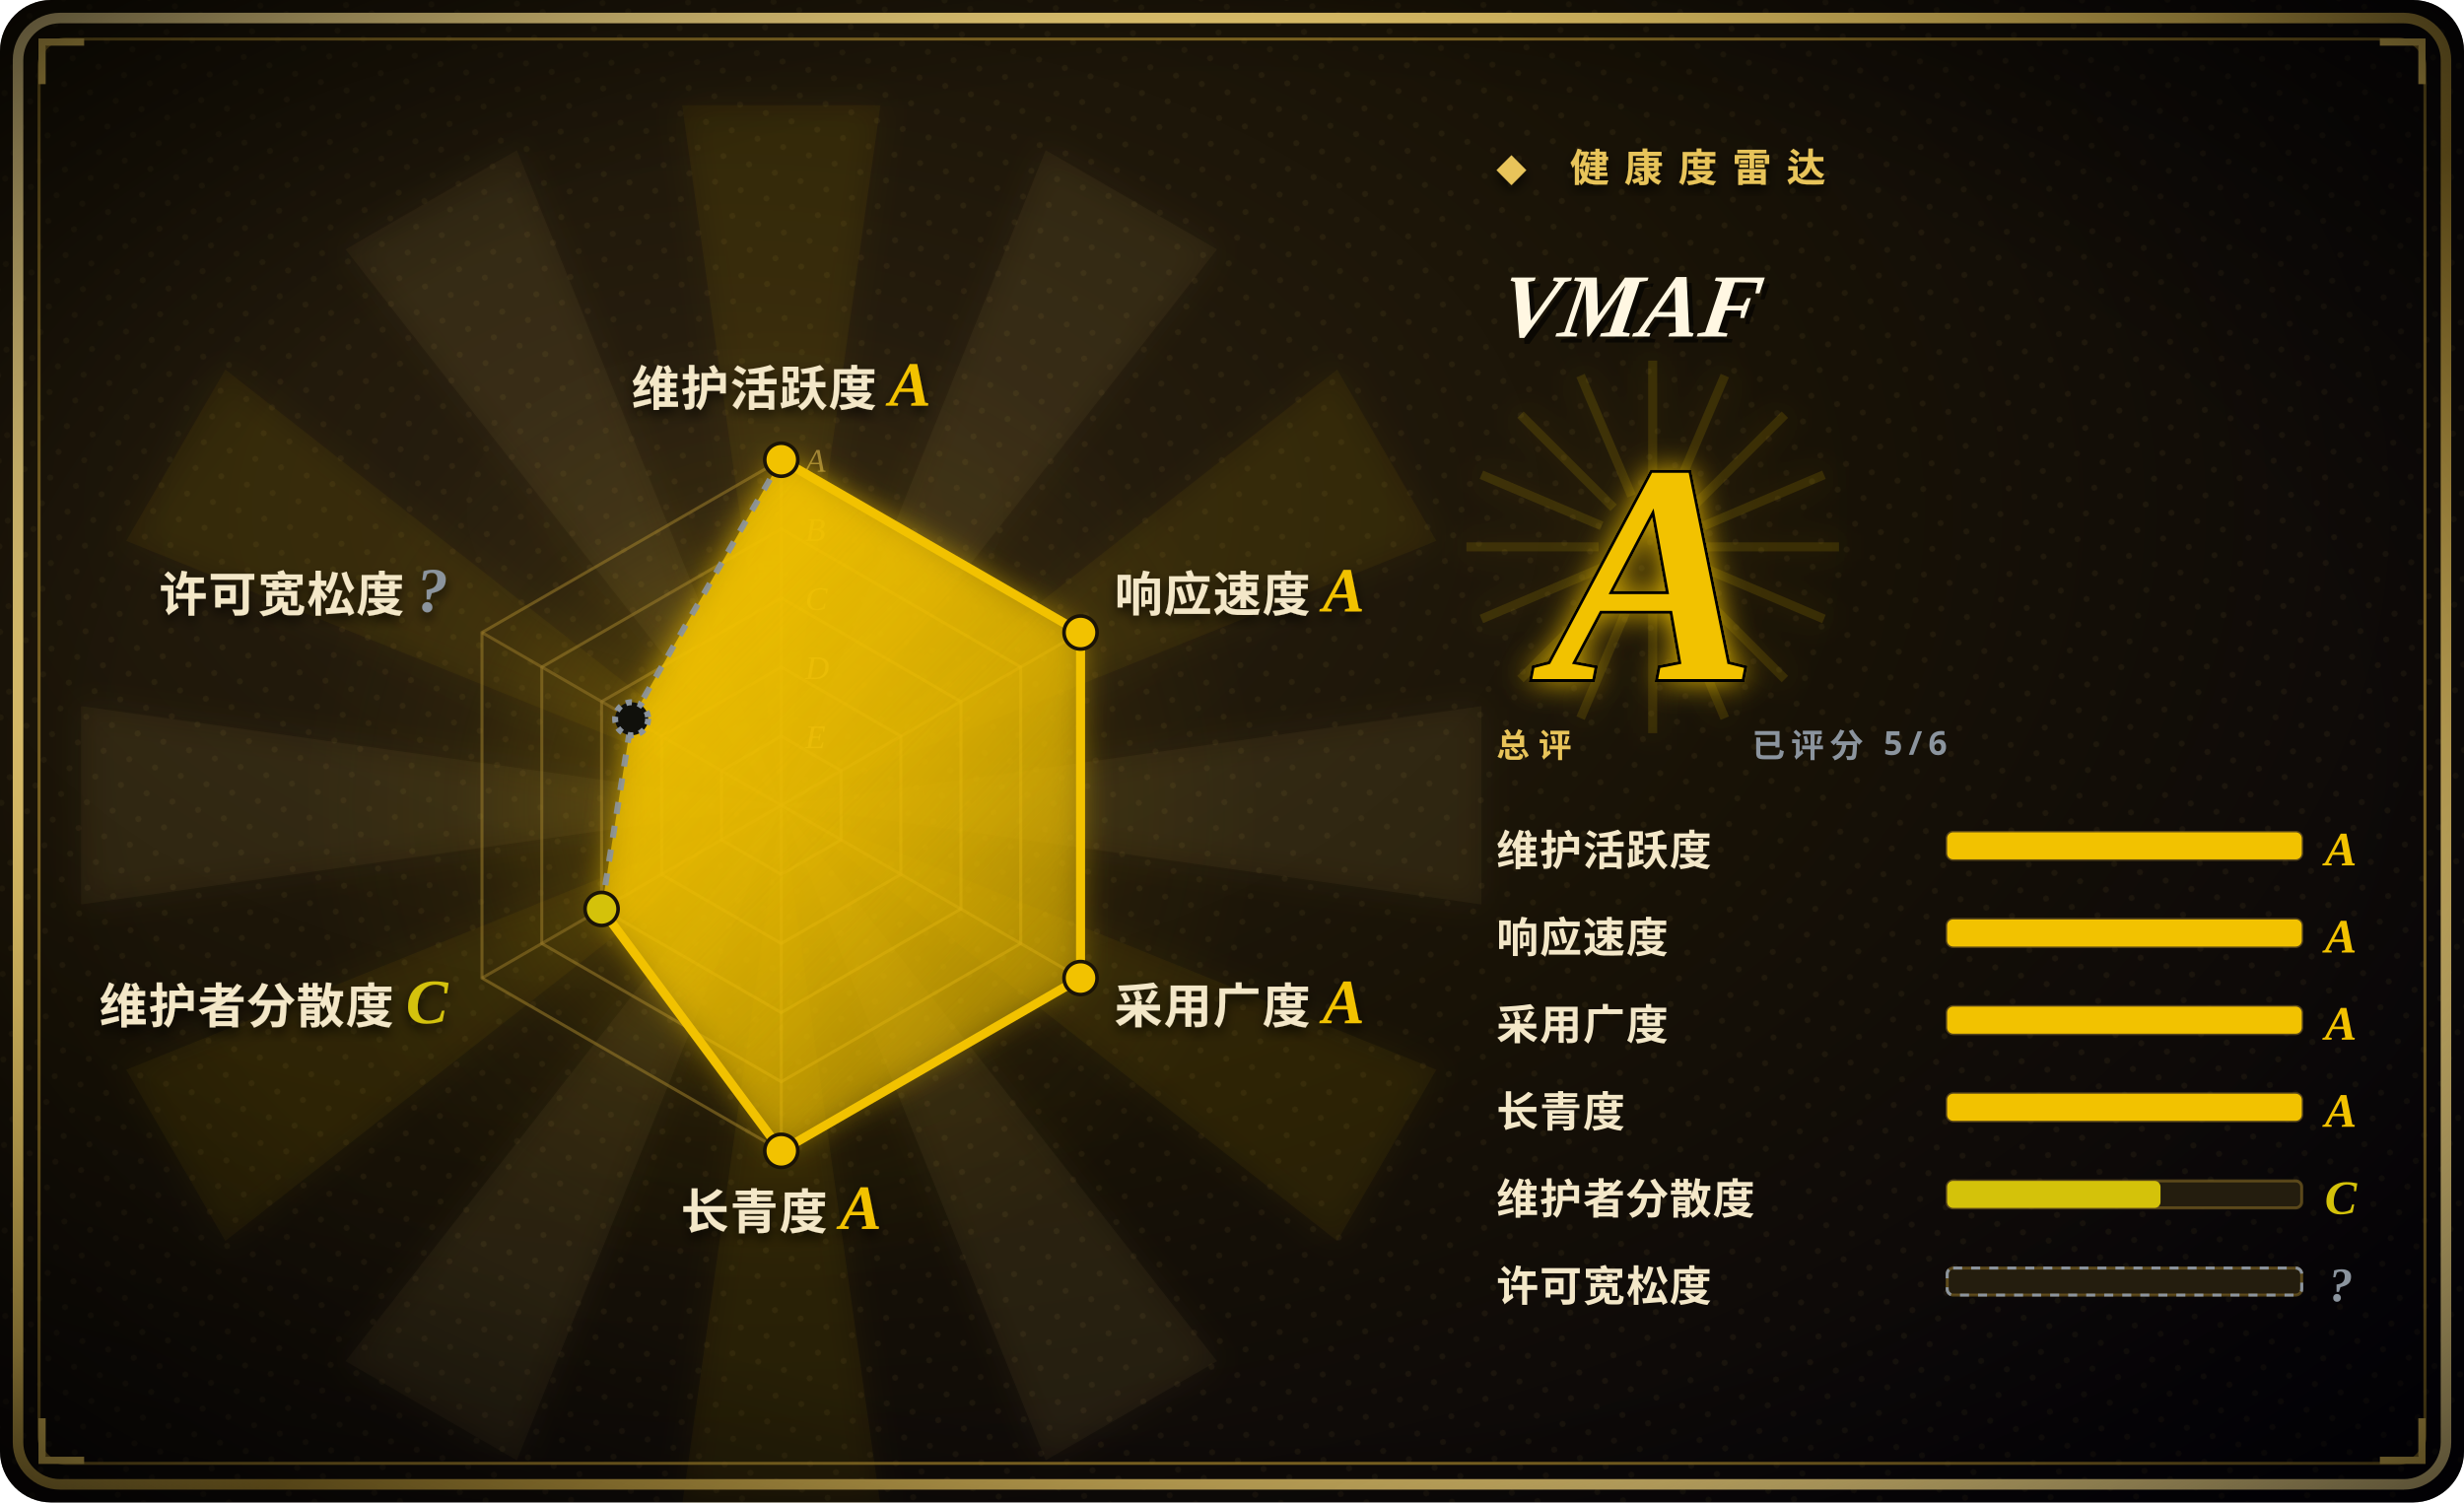
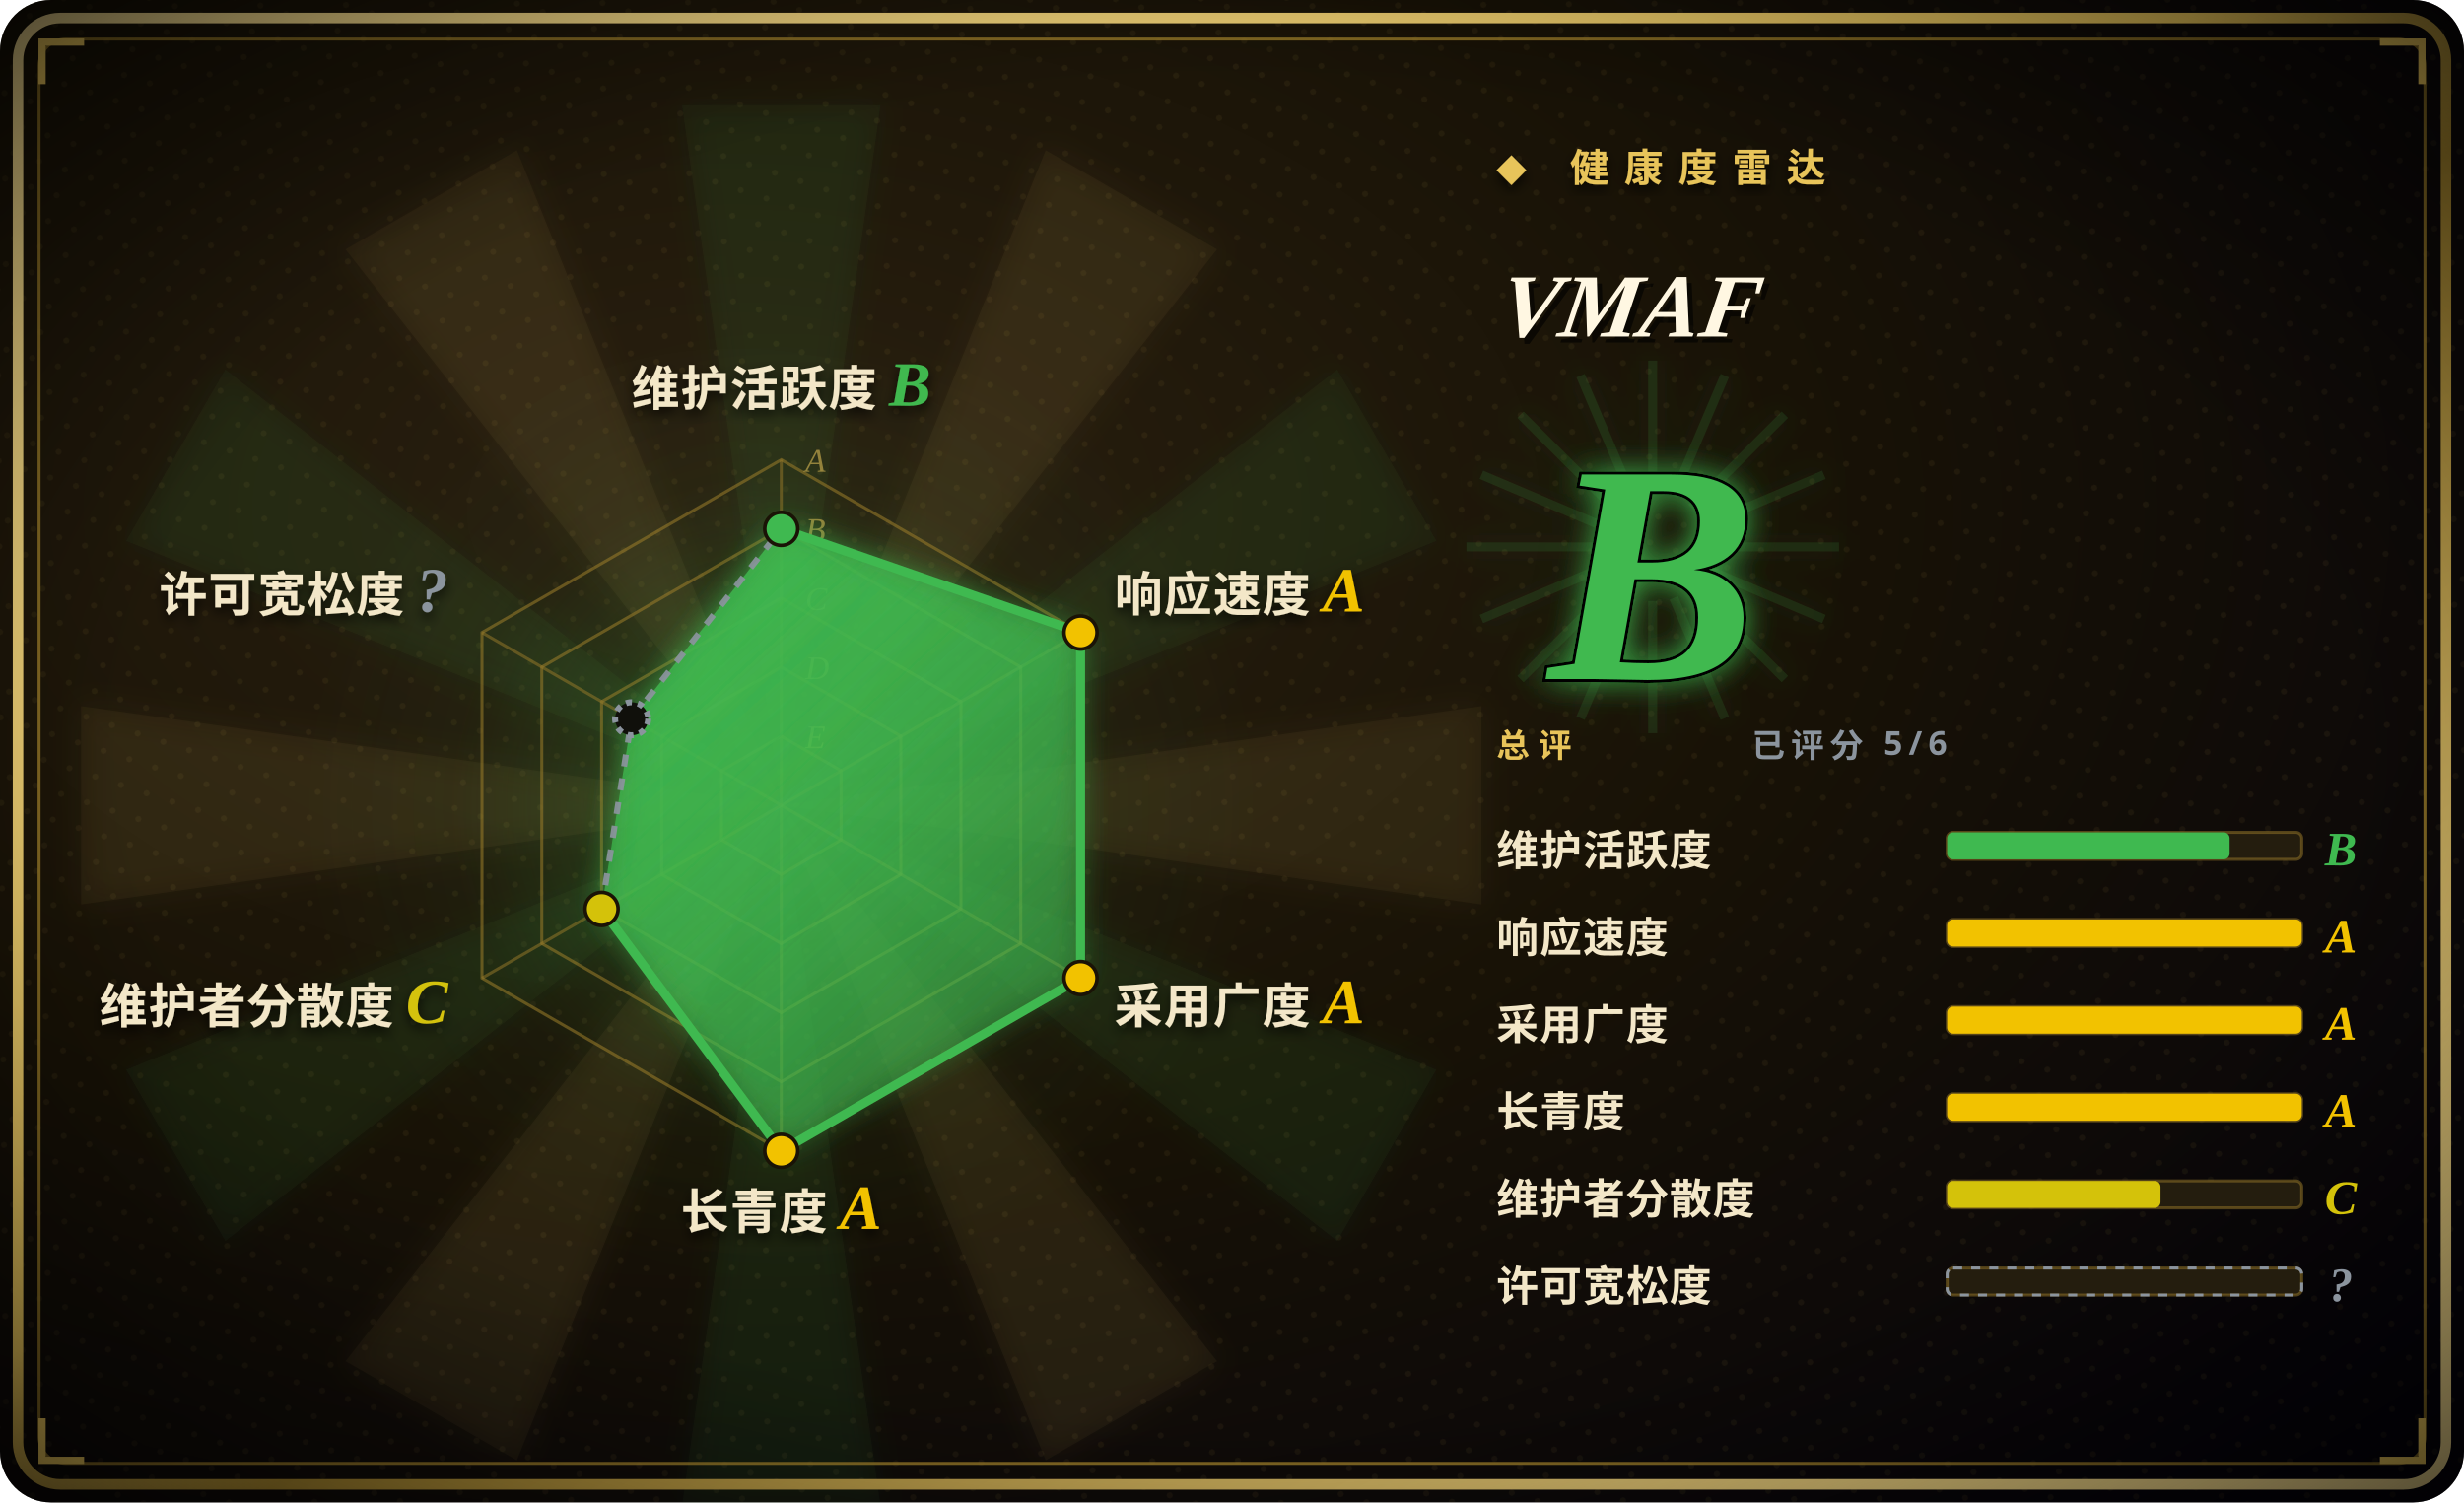
<svg xmlns="http://www.w3.org/2000/svg" width="820" height="500" viewBox="0 0 820 500">
  <defs>
    <radialGradient id="bg" cx="30%" cy="34%" r="90%">
      <stop offset="0%" stop-color="#2a2010" />
      <stop offset="48%" stop-color="#181206" />
      <stop offset="100%" stop-color="#05030a" />
    </radialGradient>
    <radialGradient id="vig" cx="50%" cy="50%" r="72%">
      <stop offset="62%" stop-color="#000000" stop-opacity="0" />
      <stop offset="100%" stop-color="#000000" stop-opacity="0.72" />
    </radialGradient>
    <linearGradient id="frame" x1="0" y1="0" x2="1" y2="1">
      <stop offset="0%" stop-color="#f6dd92" />
      <stop offset="45%" stop-color="#E8C45A" />
      <stop offset="55%" stop-color="#9c7d2a" />
      <stop offset="100%" stop-color="#f6dd92" />
    </linearGradient>
    <linearGradient id="poly" x1="0" y1="0" x2="0.7" y2="1">
-       <stop offset="0%" stop-color="#F2C200" stop-opacity="0.92" />
-       <stop offset="100%" stop-color="#F2C200" stop-opacity="0.34" />
+       <stop offset="0%" stop-color="#3FB950" stop-opacity="0.92" />
+       <stop offset="100%" stop-color="#3FB950" stop-opacity="0.34" />
    </linearGradient>
    <radialGradient id="halo" cx="50%" cy="50%" r="50%">
-       <stop offset="0%" stop-color="#F2C200" stop-opacity="0.34" />
-       <stop offset="68%" stop-color="#F2C200" stop-opacity="0.04" />
-       <stop offset="100%" stop-color="#F2C200" stop-opacity="0" />
+       <stop offset="0%" stop-color="#3FB950" stop-opacity="0.34" />
+       <stop offset="68%" stop-color="#3FB950" stop-opacity="0.04" />
+       <stop offset="100%" stop-color="#3FB950" stop-opacity="0" />
    </radialGradient>
    <filter id="glow" x="-60%" y="-60%" width="220%" height="220%">
      <feGaussianBlur stdDeviation="5" result="b" />
      <feMerge>
        <feMergeNode in="b" />
        <feMergeNode in="SourceGraphic" />
      </feMerge>
    </filter>
    <filter id="soft" x="-30%" y="-30%" width="160%" height="160%">
      <feDropShadow dx="0" dy="2" stdDeviation="2" flood-color="#000" flood-opacity="0.7" />
    </filter>
    <pattern id="halftone" width="9" height="9" patternUnits="userSpaceOnUse" patternTransform="rotate(18)">
      <circle cx="2" cy="2" r="1" fill="#E8C45A" fill-opacity="0.06" />
    </pattern>
  </defs>
  <rect width="820" height="500" rx="17" fill="url(#bg)" />
  <rect width="820" height="500" rx="17" fill="url(#halftone)" />
  <g opacity="0.5" filter="url(#glow)">
    <path d="M260,268 L493,235 L493,301 Z" fill="#E8C45A" fill-opacity="0.10" />
-     <path d="M260,268 L478,356 L445,413 Z" fill="#F2C200" fill-opacity="0.10" />
+     <path d="M260,268 L478,356 L445,413 Z" fill="#3FB950" fill-opacity="0.10" />
    <path d="M260,268 L405,453 L348,486 Z" fill="#E8C45A" fill-opacity="0.10" />
-     <path d="M260,268 L293,501 L227,501 Z" fill="#F2C200" fill-opacity="0.10" />
+     <path d="M260,268 L293,501 L227,501 Z" fill="#3FB950" fill-opacity="0.10" />
    <path d="M260,268 L172,486 L115,453 Z" fill="#E8C45A" fill-opacity="0.10" />
-     <path d="M260,268 L75,413 L42,356 Z" fill="#F2C200" fill-opacity="0.10" />
+     <path d="M260,268 L75,413 L42,356 Z" fill="#3FB950" fill-opacity="0.10" />
    <path d="M260,268 L27,301 L27,235 Z" fill="#E8C45A" fill-opacity="0.10" />
-     <path d="M260,268 L42,180 L75,123 Z" fill="#F2C200" fill-opacity="0.10" />
+     <path d="M260,268 L42,180 L75,123 Z" fill="#3FB950" fill-opacity="0.10" />
    <path d="M260,268 L115,83 L172,50 Z" fill="#E8C45A" fill-opacity="0.10" />
-     <path d="M260,268 L227,35 L293,35 Z" fill="#F2C200" fill-opacity="0.10" />
+     <path d="M260,268 L227,35 L293,35 Z" fill="#3FB950" fill-opacity="0.10" />
    <path d="M260,268 L348,50 L405,83 Z" fill="#E8C45A" fill-opacity="0.10" />
-     <path d="M260,268 L445,123 L478,180 Z" fill="#F2C200" fill-opacity="0.10" />
+     <path d="M260,268 L445,123 L478,180 Z" fill="#3FB950" fill-opacity="0.10" />
  </g>
  <circle cx="260" cy="268" r="161" fill="url(#halo)" />
  <rect x="6" y="6" width="808" height="488" rx="14" fill="none" stroke="url(#frame)" stroke-width="3.5" />
  <rect x="13" y="13" width="794" height="474" rx="9" fill="none" stroke="#9c7d2a" stroke-width="1" stroke-opacity="0.8" />
  <path d="M14,28 L14,14 L28,14" fill="none" stroke="#E8C45A" stroke-width="2.4" />
  <path d="M806,28 L806,14 L792,14" fill="none" stroke="#E8C45A" stroke-width="2.4" />
  <path d="M14,472 L14,486 L28,486" fill="none" stroke="#E8C45A" stroke-width="2.4" />
  <path d="M806,472 L806,486 L792,486" fill="none" stroke="#E8C45A" stroke-width="2.4" />
  <rect width="820" height="500" rx="17" fill="url(#vig)" />
  <polygon points="260.0,153.0 359.6,210.5 359.6,325.5 260.0,383.0 160.4,325.5 160.4,210.5" fill="none" stroke="#9c7d2a" stroke-opacity="0.55" stroke-width="1" />
  <polygon points="260.0,176.0 339.7,222.0 339.7,314.0 260.0,360.0 180.3,314.0 180.3,222.0" fill="none" stroke="#9c7d2a" stroke-opacity="0.55" stroke-width="1" />
  <polygon points="260.0,199.0 319.8,233.5 319.8,302.5 260.0,337.0 200.2,302.5 200.2,233.5" fill="none" stroke="#9c7d2a" stroke-opacity="0.55" stroke-width="1" />
  <polygon points="260.0,222.0 299.8,245.0 299.8,291.0 260.0,314.0 220.2,291.0 220.2,245.0" fill="none" stroke="#9c7d2a" stroke-opacity="0.55" stroke-width="1" />
  <polygon points="260.0,245.0 279.9,256.5 279.9,279.5 260.0,291.0 240.1,279.5 240.1,256.5" fill="none" stroke="#9c7d2a" stroke-opacity="0.55" stroke-width="1" />
  <line x1="260" y1="268" x2="260.0" y2="153.0" stroke="#9c7d2a" stroke-opacity="0.5" stroke-width="1" />
  <line x1="260" y1="268" x2="359.6" y2="210.5" stroke="#9c7d2a" stroke-opacity="0.5" stroke-width="1" />
  <line x1="260" y1="268" x2="359.6" y2="325.5" stroke="#9c7d2a" stroke-opacity="0.5" stroke-width="1" />
  <line x1="260" y1="268" x2="260.0" y2="383.0" stroke="#9c7d2a" stroke-opacity="0.5" stroke-width="1" />
  <line x1="260" y1="268" x2="160.4" y2="325.5" stroke="#9c7d2a" stroke-opacity="0.5" stroke-width="1" />
  <line x1="260" y1="268" x2="160.4" y2="210.5" stroke="#9c7d2a" stroke-opacity="0.5" stroke-width="1" />
  <text x="268" y="157.0" font-size="11" font-style="italic" fill="#E8C45A" fill-opacity="0.55" font-family="'Georgia','Times New Roman',serif">A</text>
  <text x="268" y="180.0" font-size="11" font-style="italic" fill="#E8C45A" fill-opacity="0.55" font-family="'Georgia','Times New Roman',serif">B</text>
  <text x="268" y="203.0" font-size="11" font-style="italic" fill="#E8C45A" fill-opacity="0.55" font-family="'Georgia','Times New Roman',serif">C</text>
  <text x="268" y="226.0" font-size="11" font-style="italic" fill="#E8C45A" fill-opacity="0.55" font-family="'Georgia','Times New Roman',serif">D</text>
  <text x="268" y="249.0" font-size="11" font-style="italic" fill="#E8C45A" fill-opacity="0.55" font-family="'Georgia','Times New Roman',serif">E</text>
-   <polygon points="260.0,153.0 359.6,210.5 359.6,325.5 260.0,383.0 200.2,302.5 210.2,239.2" fill="url(#poly)" filter="url(#glow)" />
-   <line x1="260.0" y1="153.0" x2="359.6" y2="210.5" stroke="#F2C200" stroke-width="3" />
-   <line x1="359.6" y1="210.5" x2="359.6" y2="325.5" stroke="#F2C200" stroke-width="3" />
-   <line x1="359.6" y1="325.5" x2="260.0" y2="383.0" stroke="#F2C200" stroke-width="3" />
-   <line x1="260.0" y1="383.0" x2="200.2" y2="302.5" stroke="#F2C200" stroke-width="3" />
+   <polygon points="260.0,176.0 359.6,210.5 359.6,325.5 260.0,383.0 200.2,302.5 210.2,239.2" fill="url(#poly)" filter="url(#glow)" />
+   <line x1="260.0" y1="176.0" x2="359.6" y2="210.5" stroke="#3FB950" stroke-width="3" />
+   <line x1="359.6" y1="210.5" x2="359.6" y2="325.5" stroke="#3FB950" stroke-width="3" />
+   <line x1="359.6" y1="325.5" x2="260.0" y2="383.0" stroke="#3FB950" stroke-width="3" />
+   <line x1="260.0" y1="383.0" x2="200.2" y2="302.5" stroke="#3FB950" stroke-width="3" />
  <line x1="200.2" y1="302.5" x2="210.2" y2="239.2" stroke="#8B949E" stroke-width="2" stroke-dasharray="4 4" stroke-opacity="0.92" />
-   <line x1="210.2" y1="239.2" x2="260.0" y2="153.0" stroke="#8B949E" stroke-width="2" stroke-dasharray="4 4" stroke-opacity="0.92" />
-   <circle cx="260.0" cy="153.0" r="5.5" fill="#F2C200" stroke="#1a1306" stroke-width="1.2" />
+   <line x1="210.2" y1="239.2" x2="260.0" y2="176.0" stroke="#8B949E" stroke-width="2" stroke-dasharray="4 4" stroke-opacity="0.92" />
+   <circle cx="260.0" cy="176.0" r="5.5" fill="#3FB950" stroke="#1a1306" stroke-width="1.2" />
  <circle cx="359.6" cy="210.5" r="5.5" fill="#F2C200" stroke="#1a1306" stroke-width="1.2" />
  <circle cx="359.6" cy="325.5" r="5.5" fill="#F2C200" stroke="#1a1306" stroke-width="1.2" />
  <circle cx="260.0" cy="383.0" r="5.5" fill="#F2C200" stroke="#1a1306" stroke-width="1.2" />
  <circle cx="200.2" cy="302.5" r="5.5" fill="#D4C20A" stroke="#1a1306" stroke-width="1.2" />
  <circle cx="210.2" cy="239.2" r="5.5" fill="#10100b" stroke="#8B949E" stroke-width="2" stroke-dasharray="2 2" />
-   <text x="260.0" y="135.0" font-size="16" font-weight="900" fill="#f3e7c8" text-anchor="middle" font-family="'PingFang SC','Hiragino Sans GB','Heiti SC','Microsoft YaHei',sans-serif" letter-spacing="0.4" filter="url(#soft)">维护活跃度 <tspan fill="#F2C200" font-family="'Georgia','Times New Roman',serif" font-style="italic" font-size="21">A</tspan>
+   <text x="260.0" y="135.0" font-size="16" font-weight="900" fill="#f3e7c8" text-anchor="middle" font-family="'PingFang SC','Hiragino Sans GB','Heiti SC','Microsoft YaHei',sans-serif" letter-spacing="0.4" filter="url(#soft)">维护活跃度 <tspan fill="#3FB950" font-family="'Georgia','Times New Roman',serif" font-style="italic" font-size="21">B</tspan>
  </text>
  <text x="370.9" y="203.5" font-size="16" font-weight="900" fill="#f3e7c8" text-anchor="start" font-family="'PingFang SC','Hiragino Sans GB','Heiti SC','Microsoft YaHei',sans-serif" letter-spacing="0.4" filter="url(#soft)">响应速度 <tspan fill="#F2C200" font-family="'Georgia','Times New Roman',serif" font-style="italic" font-size="21">A</tspan>
  </text>
  <text x="370.9" y="340.5" font-size="16" font-weight="900" fill="#f3e7c8" text-anchor="start" font-family="'PingFang SC','Hiragino Sans GB','Heiti SC','Microsoft YaHei',sans-serif" letter-spacing="0.4" filter="url(#soft)">采用广度 <tspan fill="#F2C200" font-family="'Georgia','Times New Roman',serif" font-style="italic" font-size="21">A</tspan>
  </text>
  <text x="260.0" y="409.0" font-size="16" font-weight="900" fill="#f3e7c8" text-anchor="middle" font-family="'PingFang SC','Hiragino Sans GB','Heiti SC','Microsoft YaHei',sans-serif" letter-spacing="0.4" filter="url(#soft)">长青度 <tspan fill="#F2C200" font-family="'Georgia','Times New Roman',serif" font-style="italic" font-size="21">A</tspan>
  </text>
  <text x="149.1" y="340.5" font-size="16" font-weight="900" fill="#f3e7c8" text-anchor="end" font-family="'PingFang SC','Hiragino Sans GB','Heiti SC','Microsoft YaHei',sans-serif" letter-spacing="0.4" filter="url(#soft)">维护者分散度 <tspan fill="#D4C20A" font-family="'Georgia','Times New Roman',serif" font-style="italic" font-size="21">C</tspan>
  </text>
  <text x="149.1" y="203.5" font-size="16" font-weight="900" fill="#f3e7c8" text-anchor="end" font-family="'PingFang SC','Hiragino Sans GB','Heiti SC','Microsoft YaHei',sans-serif" letter-spacing="0.4" filter="url(#soft)">许可宽松度 <tspan fill="#8B949E" font-family="'Georgia','Times New Roman',serif" font-style="italic" font-size="21">?</tspan>
  </text>
  <text x="498" y="60" font-size="13" letter-spacing="5" fill="#E8C45A" font-weight="900" font-family="'PingFang SC','Hiragino Sans GB','Heiti SC','Microsoft YaHei',sans-serif" filter="url(#soft)">◆ 健康度雷达</text>
  <g transform="translate(498,112) skewX(-9)">
    <text x="2" y="2" font-size="30" font-weight="900" font-style="italic" fill="#000" fill-opacity="0.6" font-family="'Georgia','Times New Roman',serif">VMAF</text>
    <text x="0" y="0" font-size="30" font-weight="900" font-style="italic" fill="#fff7e2" font-family="'Georgia','Times New Roman',serif">VMAF</text>
  </g>
  <line x1="498" y1="124" x2="648" y2="124" stroke="url(#frame)" stroke-width="2" />
  <g opacity="0.85" filter="url(#glow)">
-     <line x1="568" y1="182" x2="612" y2="182" stroke="#F2C200" stroke-opacity="0.16" stroke-width="3" />
-     <line x1="567" y1="189" x2="607" y2="206" stroke="#F2C200" stroke-opacity="0.16" stroke-width="3" />
-     <line x1="563" y1="195" x2="594" y2="226" stroke="#F2C200" stroke-opacity="0.16" stroke-width="3" />
-     <line x1="557" y1="199" x2="574" y2="239" stroke="#F2C200" stroke-opacity="0.16" stroke-width="3" />
-     <line x1="550" y1="200" x2="550" y2="244" stroke="#F2C200" stroke-opacity="0.16" stroke-width="3" />
-     <line x1="543" y1="199" x2="526" y2="239" stroke="#F2C200" stroke-opacity="0.16" stroke-width="3" />
-     <line x1="537" y1="195" x2="506" y2="226" stroke="#F2C200" stroke-opacity="0.16" stroke-width="3" />
-     <line x1="533" y1="189" x2="493" y2="206" stroke="#F2C200" stroke-opacity="0.16" stroke-width="3" />
-     <line x1="532" y1="182" x2="488" y2="182" stroke="#F2C200" stroke-opacity="0.16" stroke-width="3" />
-     <line x1="533" y1="175" x2="493" y2="158" stroke="#F2C200" stroke-opacity="0.16" stroke-width="3" />
-     <line x1="537" y1="169" x2="506" y2="138" stroke="#F2C200" stroke-opacity="0.16" stroke-width="3" />
-     <line x1="543" y1="165" x2="526" y2="125" stroke="#F2C200" stroke-opacity="0.16" stroke-width="3" />
-     <line x1="550" y1="164" x2="550" y2="120" stroke="#F2C200" stroke-opacity="0.16" stroke-width="3" />
-     <line x1="557" y1="165" x2="574" y2="125" stroke="#F2C200" stroke-opacity="0.16" stroke-width="3" />
-     <line x1="563" y1="169" x2="594" y2="138" stroke="#F2C200" stroke-opacity="0.16" stroke-width="3" />
-     <line x1="567" y1="175" x2="607" y2="158" stroke="#F2C200" stroke-opacity="0.16" stroke-width="3" />
+     <line x1="568" y1="182" x2="612" y2="182" stroke="#3FB950" stroke-opacity="0.16" stroke-width="3" />
+     <line x1="567" y1="189" x2="607" y2="206" stroke="#3FB950" stroke-opacity="0.16" stroke-width="3" />
+     <line x1="563" y1="195" x2="594" y2="226" stroke="#3FB950" stroke-opacity="0.16" stroke-width="3" />
+     <line x1="557" y1="199" x2="574" y2="239" stroke="#3FB950" stroke-opacity="0.16" stroke-width="3" />
+     <line x1="550" y1="200" x2="550" y2="244" stroke="#3FB950" stroke-opacity="0.16" stroke-width="3" />
+     <line x1="543" y1="199" x2="526" y2="239" stroke="#3FB950" stroke-opacity="0.16" stroke-width="3" />
+     <line x1="537" y1="195" x2="506" y2="226" stroke="#3FB950" stroke-opacity="0.16" stroke-width="3" />
+     <line x1="533" y1="189" x2="493" y2="206" stroke="#3FB950" stroke-opacity="0.16" stroke-width="3" />
+     <line x1="532" y1="182" x2="488" y2="182" stroke="#3FB950" stroke-opacity="0.16" stroke-width="3" />
+     <line x1="533" y1="175" x2="493" y2="158" stroke="#3FB950" stroke-opacity="0.16" stroke-width="3" />
+     <line x1="537" y1="169" x2="506" y2="138" stroke="#3FB950" stroke-opacity="0.16" stroke-width="3" />
+     <line x1="543" y1="165" x2="526" y2="125" stroke="#3FB950" stroke-opacity="0.16" stroke-width="3" />
+     <line x1="550" y1="164" x2="550" y2="120" stroke="#3FB950" stroke-opacity="0.16" stroke-width="3" />
+     <line x1="557" y1="165" x2="574" y2="125" stroke="#3FB950" stroke-opacity="0.16" stroke-width="3" />
+     <line x1="563" y1="169" x2="594" y2="138" stroke="#3FB950" stroke-opacity="0.16" stroke-width="3" />
+     <line x1="567" y1="175" x2="607" y2="158" stroke="#3FB950" stroke-opacity="0.16" stroke-width="3" />
  </g>
-   <text x="550" y="226" font-size="104" font-weight="900" font-style="italic" text-anchor="middle" fill="#F2C200" stroke="#000" stroke-width="2" paint-order="stroke" font-family="'Georgia','Times New Roman',serif" filter="url(#glow)">A</text>
+   <text x="550" y="226" font-size="104" font-weight="900" font-style="italic" text-anchor="middle" fill="#3FB950" stroke="#000" stroke-width="2" paint-order="stroke" font-family="'Georgia','Times New Roman',serif" filter="url(#glow)">B</text>
  <text x="498" y="252" font-size="11" letter-spacing="3" fill="#E8C45A" font-family="'PingFang SC','Hiragino Sans GB','Heiti SC','Microsoft YaHei',sans-serif" font-weight="900">总评</text>
  <text x="648" y="252" font-size="11" letter-spacing="2" fill="#8B949E" font-family="'PingFang SC','Hiragino Sans GB','Heiti SC','Microsoft YaHei',sans-serif" font-weight="900" text-anchor="end">已评分 5/6</text>
  <text x="498" y="288" font-size="14" font-weight="900" fill="#f3e7c8" font-family="'PingFang SC','Hiragino Sans GB','Heiti SC','Microsoft YaHei',sans-serif" letter-spacing="0.4">维护活跃度</text>
  <rect x="648" y="277" width="118" height="9" rx="2" fill="#241d0e" stroke="#9c7d2a" stroke-opacity="0.5" />
-   <rect x="648" y="277" width="118" height="9" rx="2" fill="#F2C200" />
-   <text x="779" y="288" font-size="16" font-weight="900" font-style="italic" fill="#F2C200" font-family="'Georgia','Times New Roman',serif" text-anchor="middle">A</text>
+   <rect x="648" y="277" width="94" height="9" rx="2" fill="#3FB950" />
+   <text x="779" y="288" font-size="16" font-weight="900" font-style="italic" fill="#3FB950" font-family="'Georgia','Times New Roman',serif" text-anchor="middle">B</text>
  <text x="498" y="317" font-size="14" font-weight="900" fill="#f3e7c8" font-family="'PingFang SC','Hiragino Sans GB','Heiti SC','Microsoft YaHei',sans-serif" letter-spacing="0.4">响应速度</text>
  <rect x="648" y="306" width="118" height="9" rx="2" fill="#241d0e" stroke="#9c7d2a" stroke-opacity="0.5" />
  <rect x="648" y="306" width="118" height="9" rx="2" fill="#F2C200" />
  <text x="779" y="317" font-size="16" font-weight="900" font-style="italic" fill="#F2C200" font-family="'Georgia','Times New Roman',serif" text-anchor="middle">A</text>
  <text x="498" y="346" font-size="14" font-weight="900" fill="#f3e7c8" font-family="'PingFang SC','Hiragino Sans GB','Heiti SC','Microsoft YaHei',sans-serif" letter-spacing="0.4">采用广度</text>
  <rect x="648" y="335" width="118" height="9" rx="2" fill="#241d0e" stroke="#9c7d2a" stroke-opacity="0.5" />
  <rect x="648" y="335" width="118" height="9" rx="2" fill="#F2C200" />
  <text x="779" y="346" font-size="16" font-weight="900" font-style="italic" fill="#F2C200" font-family="'Georgia','Times New Roman',serif" text-anchor="middle">A</text>
  <text x="498" y="375" font-size="14" font-weight="900" fill="#f3e7c8" font-family="'PingFang SC','Hiragino Sans GB','Heiti SC','Microsoft YaHei',sans-serif" letter-spacing="0.4">长青度</text>
  <rect x="648" y="364" width="118" height="9" rx="2" fill="#241d0e" stroke="#9c7d2a" stroke-opacity="0.5" />
  <rect x="648" y="364" width="118" height="9" rx="2" fill="#F2C200" />
  <text x="779" y="375" font-size="16" font-weight="900" font-style="italic" fill="#F2C200" font-family="'Georgia','Times New Roman',serif" text-anchor="middle">A</text>
  <text x="498" y="404" font-size="14" font-weight="900" fill="#f3e7c8" font-family="'PingFang SC','Hiragino Sans GB','Heiti SC','Microsoft YaHei',sans-serif" letter-spacing="0.4">维护者分散度</text>
  <rect x="648" y="393" width="118" height="9" rx="2" fill="#241d0e" stroke="#9c7d2a" stroke-opacity="0.5" />
  <rect x="648" y="393" width="71" height="9" rx="2" fill="#D4C20A" />
  <text x="779" y="404" font-size="16" font-weight="900" font-style="italic" fill="#D4C20A" font-family="'Georgia','Times New Roman',serif" text-anchor="middle">C</text>
  <text x="498" y="433" font-size="14" font-weight="900" fill="#f3e7c8" font-family="'PingFang SC','Hiragino Sans GB','Heiti SC','Microsoft YaHei',sans-serif" letter-spacing="0.4">许可宽松度</text>
  <rect x="648" y="422" width="118" height="9" rx="2" fill="#241d0e" stroke="#9c7d2a" stroke-opacity="0.5" />
  <rect x="648" y="422" width="118" height="9" rx="2" fill="none" stroke="#8B949E" stroke-dasharray="3 3" />
  <text x="779" y="433" font-size="16" font-weight="900" font-style="italic" fill="#8B949E" font-family="'Georgia','Times New Roman',serif" text-anchor="middle">?</text>
</svg>
